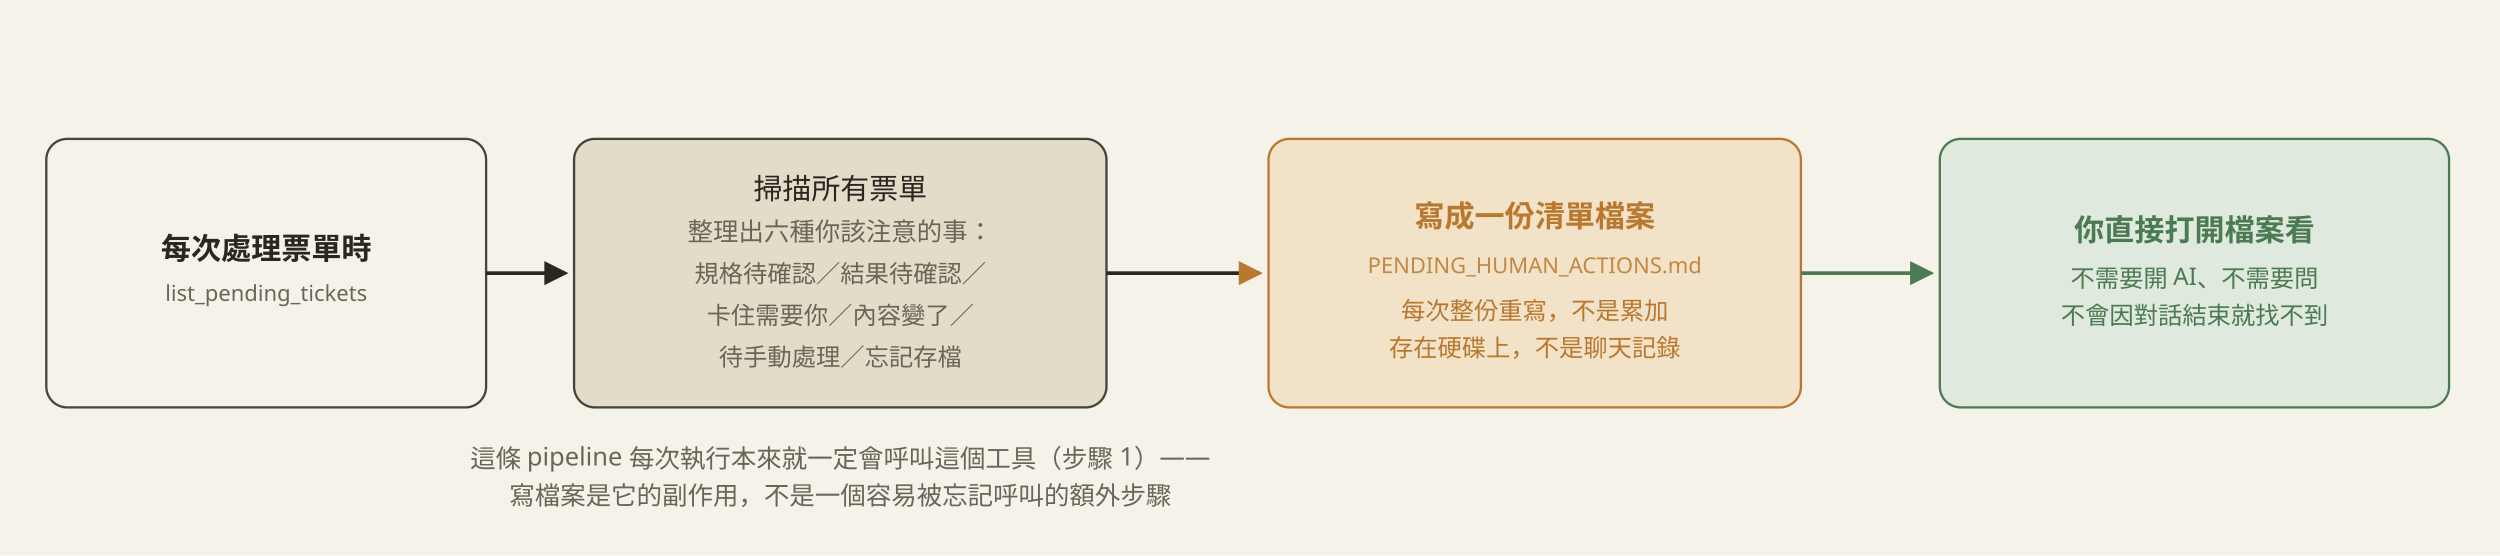
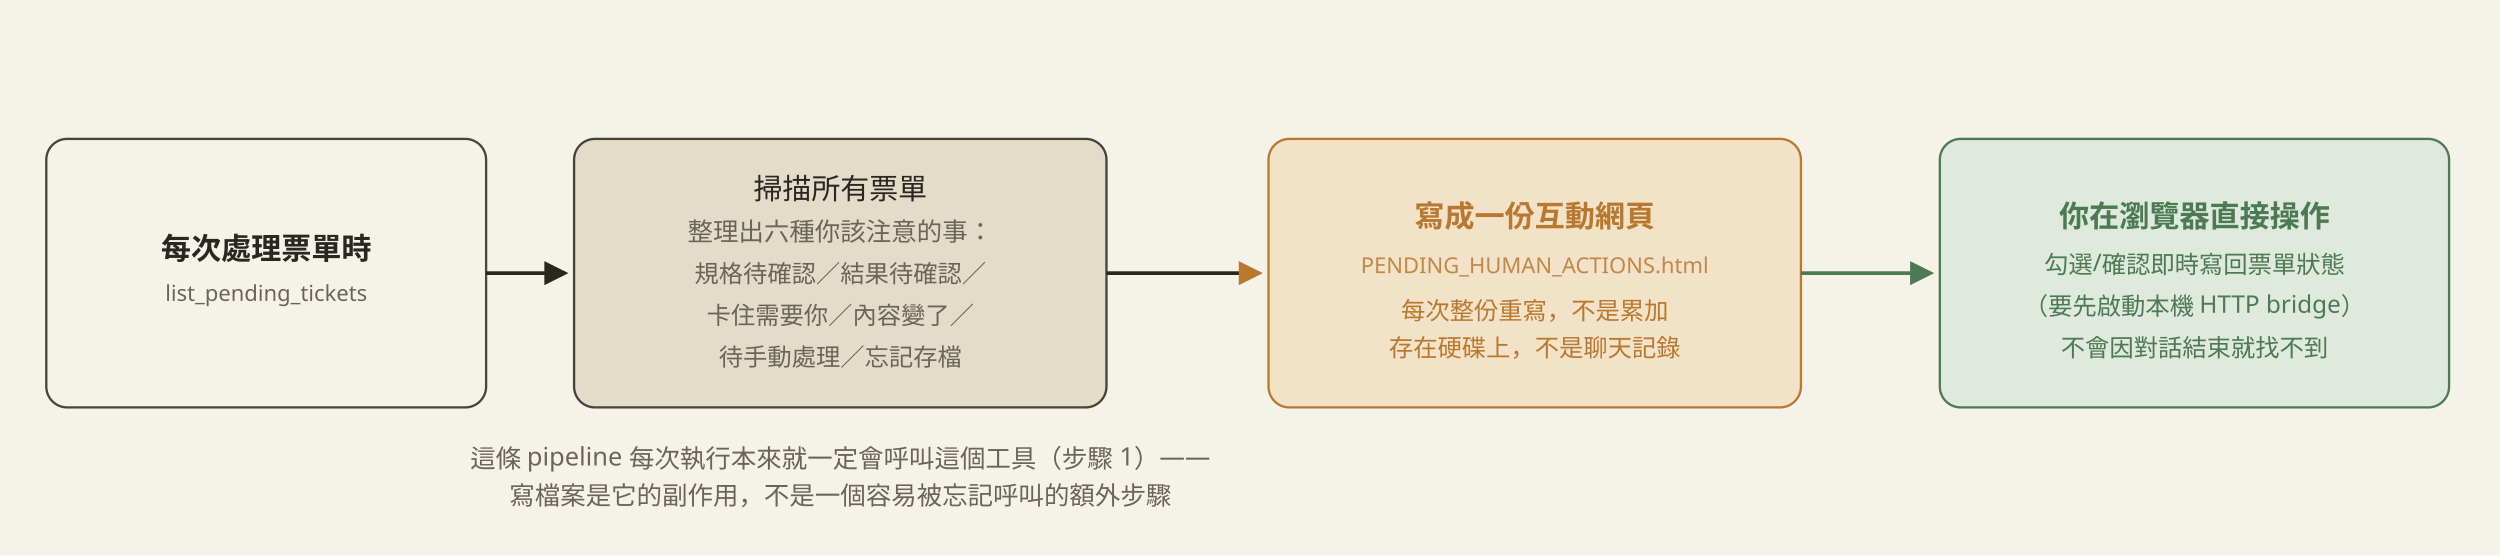
- <svg xmlns="http://www.w3.org/2000/svg" viewBox="0 0 1080 240" role="img" aria-label="待人工處理清單持久化機制：呼叫 list_pending_tickets 並帶上 projectName 時，會掃描這個 Asana 專案所有票單、彙整待確認規格草稿（僅 self-generated 專案）／待確認／卡住需要介入／Asana 內容已變更待重新確認／需要你手動處理的事項／Git 尚未 commit 的變更六類項目，整份覆寫進 PENDING_HUMAN_ACTIONS.md；這份檔案落在磁碟上，任何 session、甚至不開 AI 都能直接打開看，不會因為聊天記錄被清掉或壓縮就遺失">
+ <svg xmlns="http://www.w3.org/2000/svg" viewBox="0 0 1080 240" role="img" aria-label="待人工處理清單持久化機制：呼叫 list_pending_tickets 並帶上 projectName 時，會掃描這個 Asana 專案所有票單、彙整待確認規格草稿（僅 self-generated 專案）／待確認／卡住需要介入／Asana 內容已變更待重新確認／需要你手動處理的事項／Git 尚未 commit 的變更六類項目，整份覆寫進一份互動網頁 PENDING_HUMAN_ACTIONS.html；這份檔案落在磁碟上，任何 session、甚至不開 AI 都能直接打開看，勾選/確認按鈕會即時呼叫本機 HTTP bridge 寫回票單狀態，不會因為聊天記錄被清掉或壓縮就遺失">
  <defs>
    <marker id="arrowReport" viewBox="0 0 10 10" refX="8.5" refY="5" markerWidth="6.5" markerHeight="6.5" orient="auto-start-reverse">
      <path d="M0,0 L10,5 L0,10 z" fill="#2a2620" />
    </marker>
    <marker id="arrowReportWarn" viewBox="0 0 10 10" refX="8.5" refY="5" markerWidth="6.5" markerHeight="6.5" orient="auto-start-reverse">
      <path d="M0,0 L10,5 L0,10 z" fill="#b9782e" />
    </marker>
    <marker id="arrowReportGood" viewBox="0 0 10 10" refX="8.5" refY="5" markerWidth="6.5" markerHeight="6.5" orient="auto-start-reverse">
      <path d="M0,0 L10,5 L0,10 z" fill="#4c7a52" />
    </marker>
  </defs>
  <rect x="0" y="0" width="1080" height="240" fill="#f5f2ea" />
  <g font-family="'Noto Sans TC',sans-serif">
    <rect x="20" y="60" width="190" height="116" rx="9" fill="none" stroke="#2a2620" stroke-opacity="0.85" />
    <text x="115" y="112" text-anchor="middle" font-size="13" font-weight="700" fill="#2a2620">每次處理票單時</text>
    <text x="115" y="130" text-anchor="middle" font-family="'IBM Plex Mono',sans-serif" font-size="9.5" fill="#6b6558">list_pending_tickets</text>
    <rect x="248" y="60" width="230" height="116" rx="9" fill="#e3dcc9" stroke="#2a2620" stroke-opacity="0.85" />
    <text x="363" y="86" text-anchor="middle" font-size="12.5" fill="#2a2620">掃描所有票單</text>
    <text x="363" y="104" text-anchor="middle" font-size="11" fill="#6b6558">整理出六種你該注意的事：</text>
    <text x="363" y="122" text-anchor="middle" font-size="10.5" fill="#6b6558">規格待確認／結果待確認／</text>
    <text x="363" y="140" text-anchor="middle" font-size="10.5" fill="#6b6558">卡住需要你／內容變了／</text>
    <text x="363" y="158" text-anchor="middle" font-size="10.5" fill="#6b6558">待手動處理／忘記存檔</text>
    <rect x="548" y="60" width="230" height="116" rx="9" fill="#f1e2c8" stroke="#b9782e" />
-     <text x="663" y="98" text-anchor="middle" font-size="13" font-weight="700" fill="#b9782e">寫成一份清單檔案</text>
-     <text x="663" y="118" text-anchor="middle" font-family="'IBM Plex Mono',sans-serif" font-size="9.5" fill="#b9782e" opacity="0.85">PENDING_HUMAN_ACTIONS.md</text>
+     <text x="663" y="98" text-anchor="middle" font-size="13" font-weight="700" fill="#b9782e">寫成一份互動網頁</text>
+     <text x="663" y="118" text-anchor="middle" font-family="'IBM Plex Mono',sans-serif" font-size="9.5" fill="#b9782e" opacity="0.85">PENDING_HUMAN_ACTIONS.html</text>
    <text x="663" y="138" text-anchor="middle" font-size="10.5" fill="#b9782e">每次整份重寫，不是累加</text>
    <text x="663" y="154" text-anchor="middle" font-size="10.5" fill="#b9782e">存在硬碟上，不是聊天記錄</text>
    <rect x="838" y="60" width="220" height="116" rx="9" fill="#dfe9dd" stroke="#4c7a52" />
-     <text x="948" y="104" text-anchor="middle" font-size="13" font-weight="700" fill="#4c7a52">你直接打開檔案看</text>
-     <text x="948" y="124" text-anchor="middle" font-size="10.5" fill="#4c7a52">不需要開 AI、不需要問</text>
-     <text x="948" y="140" text-anchor="middle" font-size="10.5" fill="#4c7a52">不會因對話結束就找不到</text>
+     <text x="948" y="98" text-anchor="middle" font-size="13" font-weight="700" fill="#4c7a52">你在瀏覽器直接操作</text>
+     <text x="948" y="118" text-anchor="middle" font-size="10.5" fill="#4c7a52">勾選/確認即時寫回票單狀態</text>
+     <text x="948" y="136" text-anchor="middle" font-size="10.5" fill="#4c7a52">（要先啟動本機 HTTP bridge）</text>
+     <text x="948" y="154" text-anchor="middle" font-size="10.5" fill="#4c7a52">不會因對話結束就找不到</text>
  </g>
  <line x1="210" y1="118" x2="244" y2="118" stroke="#2a2620" stroke-width="1.6" marker-end="url(#arrowReport)" />
  <line x1="478" y1="118" x2="544" y2="118" stroke="#2a2620" stroke-width="1.6" marker-end="url(#arrowReportWarn)" />
  <line x1="778" y1="118" x2="834" y2="118" stroke="#4c7a52" stroke-width="1.6" marker-end="url(#arrowReportGood)" />
  <text x="363" y="202" text-anchor="middle" font-family="'Noto Sans TC',sans-serif" font-size="11" fill="#6b6558">這條 pipeline 每次執行本來就一定會呼叫這個工具（步驟 1）——</text>
  <text x="363" y="218" text-anchor="middle" font-family="'Noto Sans TC',sans-serif" font-size="11" fill="#6b6558">寫檔案是它的副作用，不是一個容易被忘記呼叫的額外步驟</text>
</svg>
